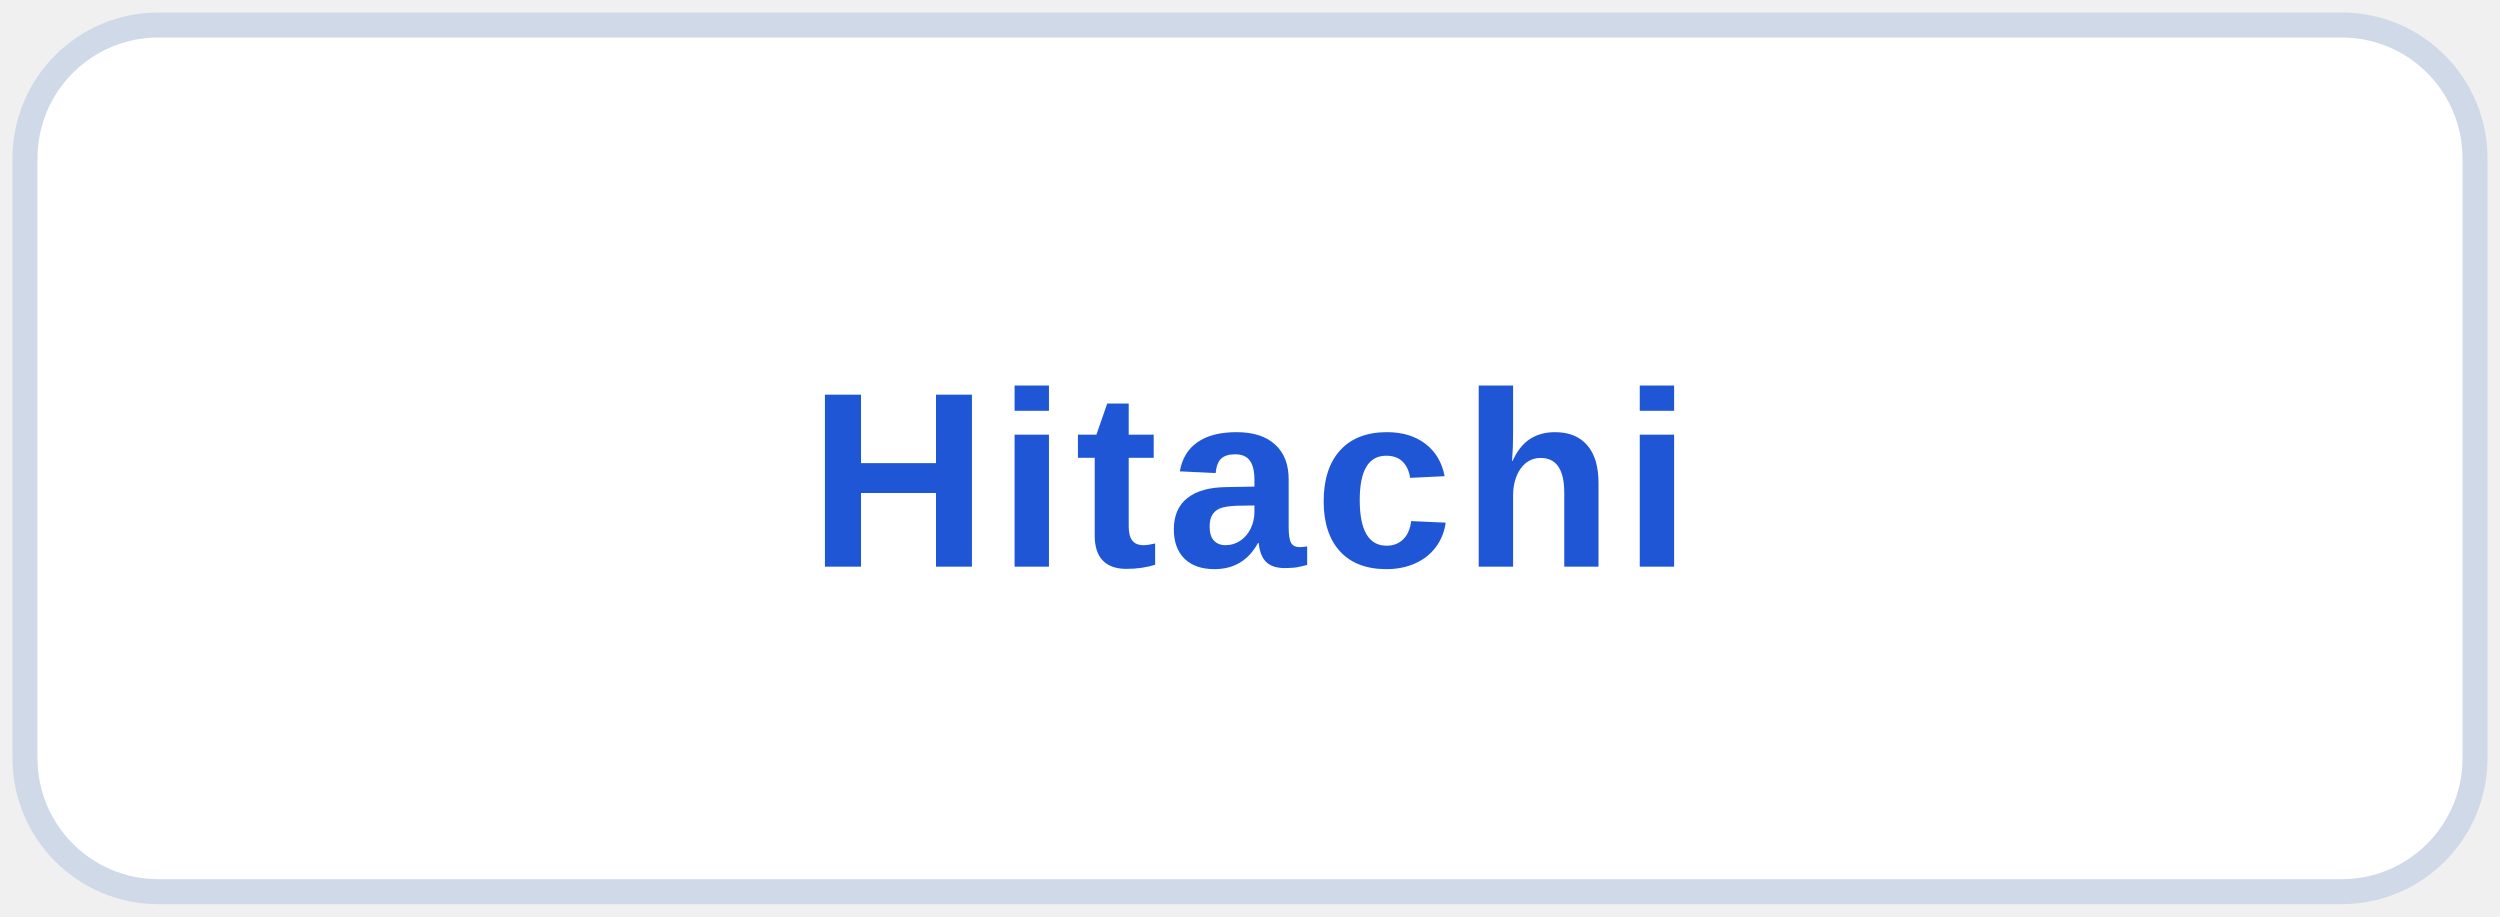
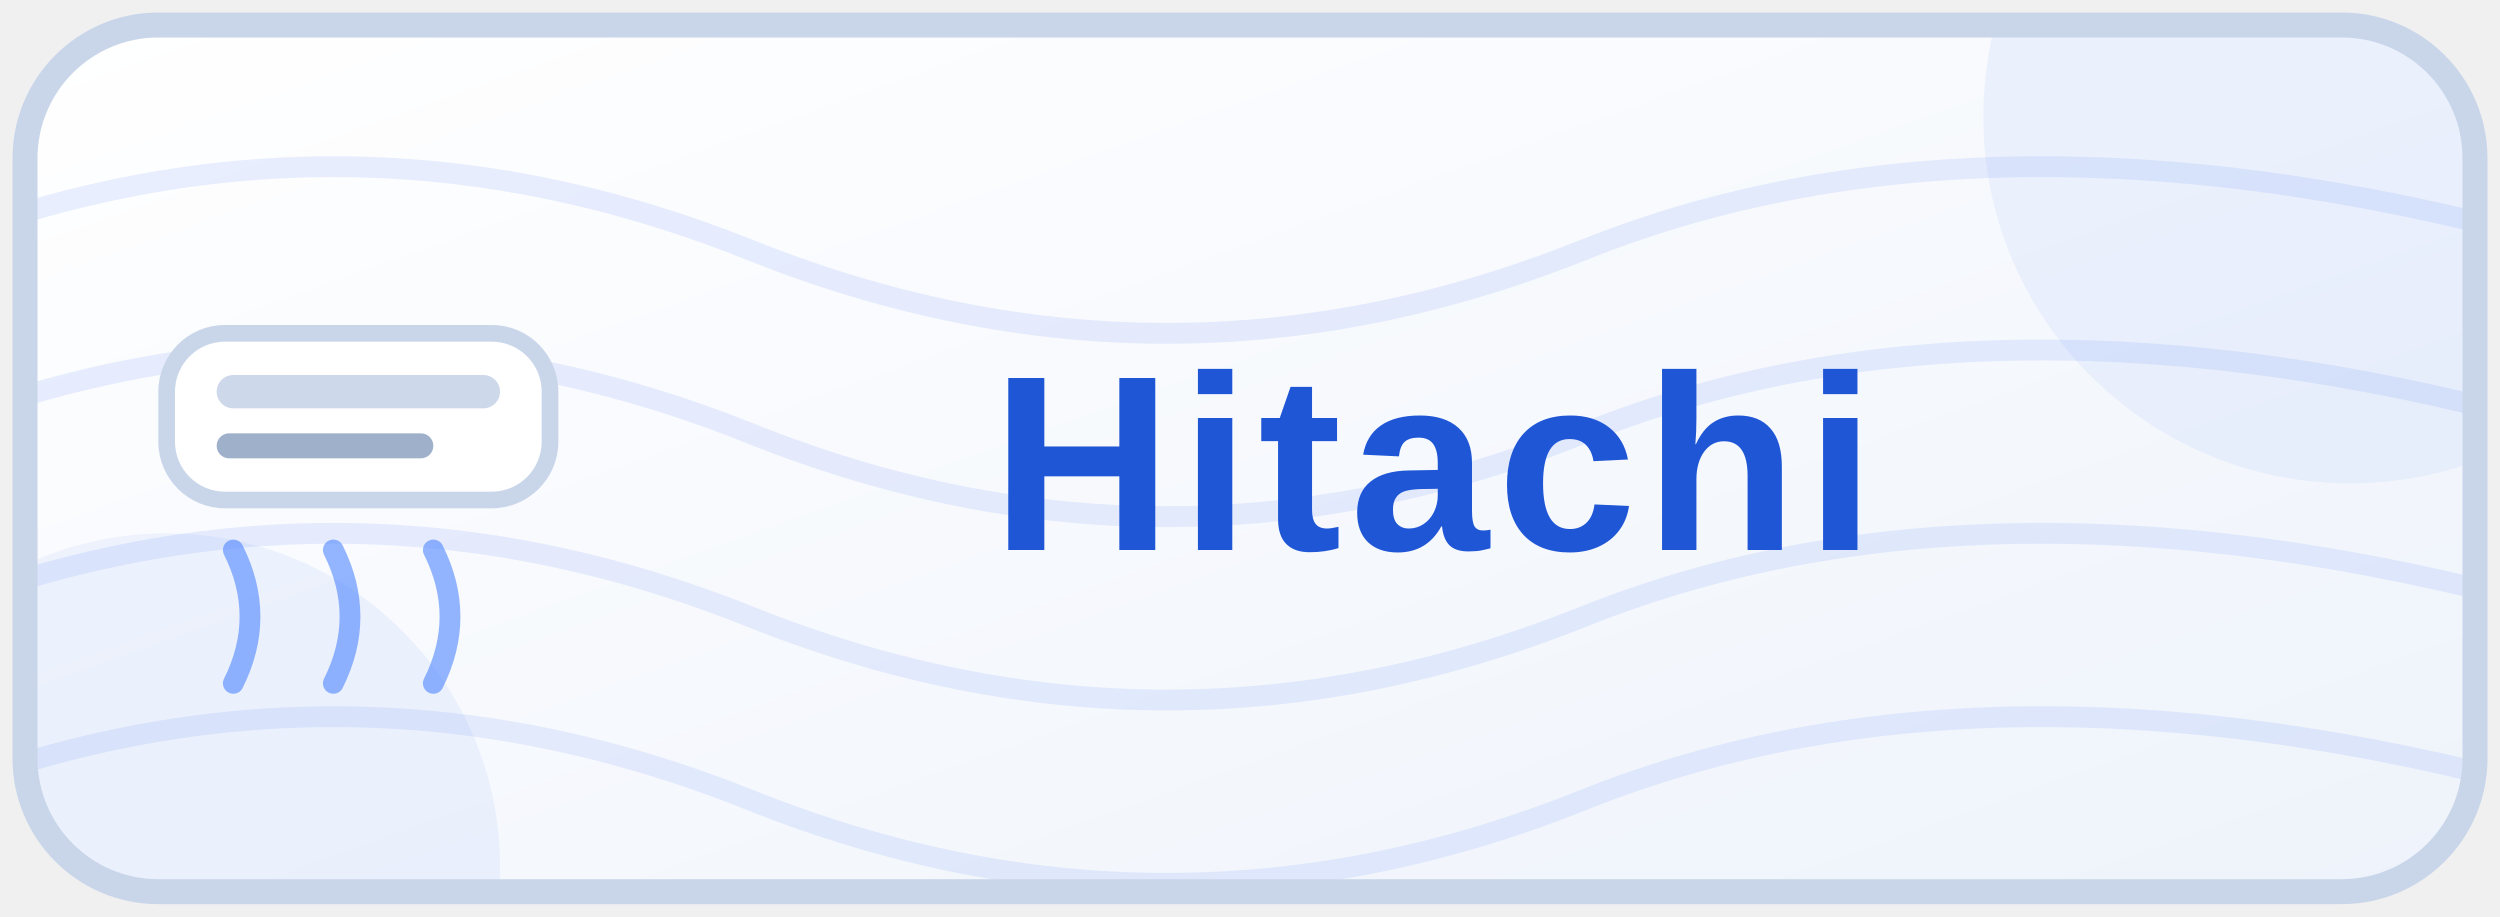
<svg xmlns="http://www.w3.org/2000/svg" viewBox="0 0 300 110" width="300" height="110">
  <defs>
-     <linearGradient id="bg" x1="0" y1="0" x2="0" y2="1">
-       <stop offset="0" stop-color="#eaf1fc" />
-       <stop offset="1" stop-color="#d6e2f4" />
+     <linearGradient id="t" x1="0" y1="0" x2="1" y2="1">
+       <stop offset="0" stop-color="#ffffff" />
+       <stop offset="1" stop-color="#eef3fb" />
    </linearGradient>
-     <linearGradient id="body" x1="0" y1="0" x2="0" y2="1">
-       <stop offset="0" stop-color="#ffffff" />
-       <stop offset="1" stop-color="#e3eaf5" />
-     </linearGradient>
-     <linearGradient id="wall" x1="0" y1="0" x2="0" y2="1">
-       <stop offset="0" stop-color="#eef3fa" />
-       <stop offset="1" stop-color="#d3deee" />
-     </linearGradient>
-     <linearGradient id="floor" x1="0" y1="0" x2="0" y2="1">
-       <stop offset="0" stop-color="#9a8b78" />
-       <stop offset="1" stop-color="#76695a" />
-     </linearGradient>
+     <clipPath id="c">
+       <rect x="3" y="3" width="294" height="104" rx="16" />
+     </clipPath>
  </defs>
-   <rect x="3" y="3" width="294" height="104" rx="16" fill="#ffffff" stroke="#d0d9e8" stroke-width="3" />
-   <text x="150" y="68" text-anchor="middle" font-family="Poppins, Arial, Helvetica, sans-serif" font-weight="800" font-size="30" letter-spacing="1" fill="#1f56d6">Hitachi</text>
+   <rect x="3" y="3" width="294" height="104" rx="16" fill="url(#t)" />
+   <g clip-path="url(#c)">
+     <path d="M-10 30 Q 40 10 90 30 T 190 30 T 310 30" stroke="#2a63f0" stroke-opacity="0.10" stroke-width="2.5" fill="none" />
+     <path d="M-10 52 Q 40 32 90 52 T 190 52 T 310 52" stroke="#2a63f0" stroke-opacity="0.10" stroke-width="2.5" fill="none" />
+     <path d="M-10 74 Q 40 54 90 74 T 190 74 T 310 74" stroke="#2a63f0" stroke-opacity="0.10" stroke-width="2.5" fill="none" />
+     <path d="M-10 96 Q 40 76 90 96 T 190 96 T 310 96" stroke="#2a63f0" stroke-opacity="0.10" stroke-width="2.5" fill="none" />
+     <circle cx="282" cy="14" r="44" fill="#2a63f0" opacity="0.06" />
+     <circle cx="20" cy="104" r="40" fill="#2a63f0" opacity="0.06" />
+   </g>
+   <rect x="3" y="3" width="294" height="104" rx="16" fill="none" stroke="#c9d6ea" stroke-width="3" />
+   <rect x="20" y="40" width="46" height="20" rx="7" fill="#fff" stroke="#c9d6ea" stroke-width="2" />
+   <rect x="26" y="45" width="34" height="4" rx="2" fill="#cdd8ea" />
+   <rect x="26" y="52" width="26" height="3" rx="1.5" fill="#9fb0ca" />
+   <path d="M28 66 q4 8 0 16 M40 66 q4 8 0 16 M52 66 q4 8 0 16" stroke="#4f86ff" stroke-width="2.5" fill="none" opacity="0.6" stroke-linecap="round" />
+   <text x="172" y="66" text-anchor="middle" font-family="Poppins, Arial, Helvetica, sans-serif" font-weight="800" font-size="30" letter-spacing="1" fill="#1f56d6">Hitachi</text>
</svg>
